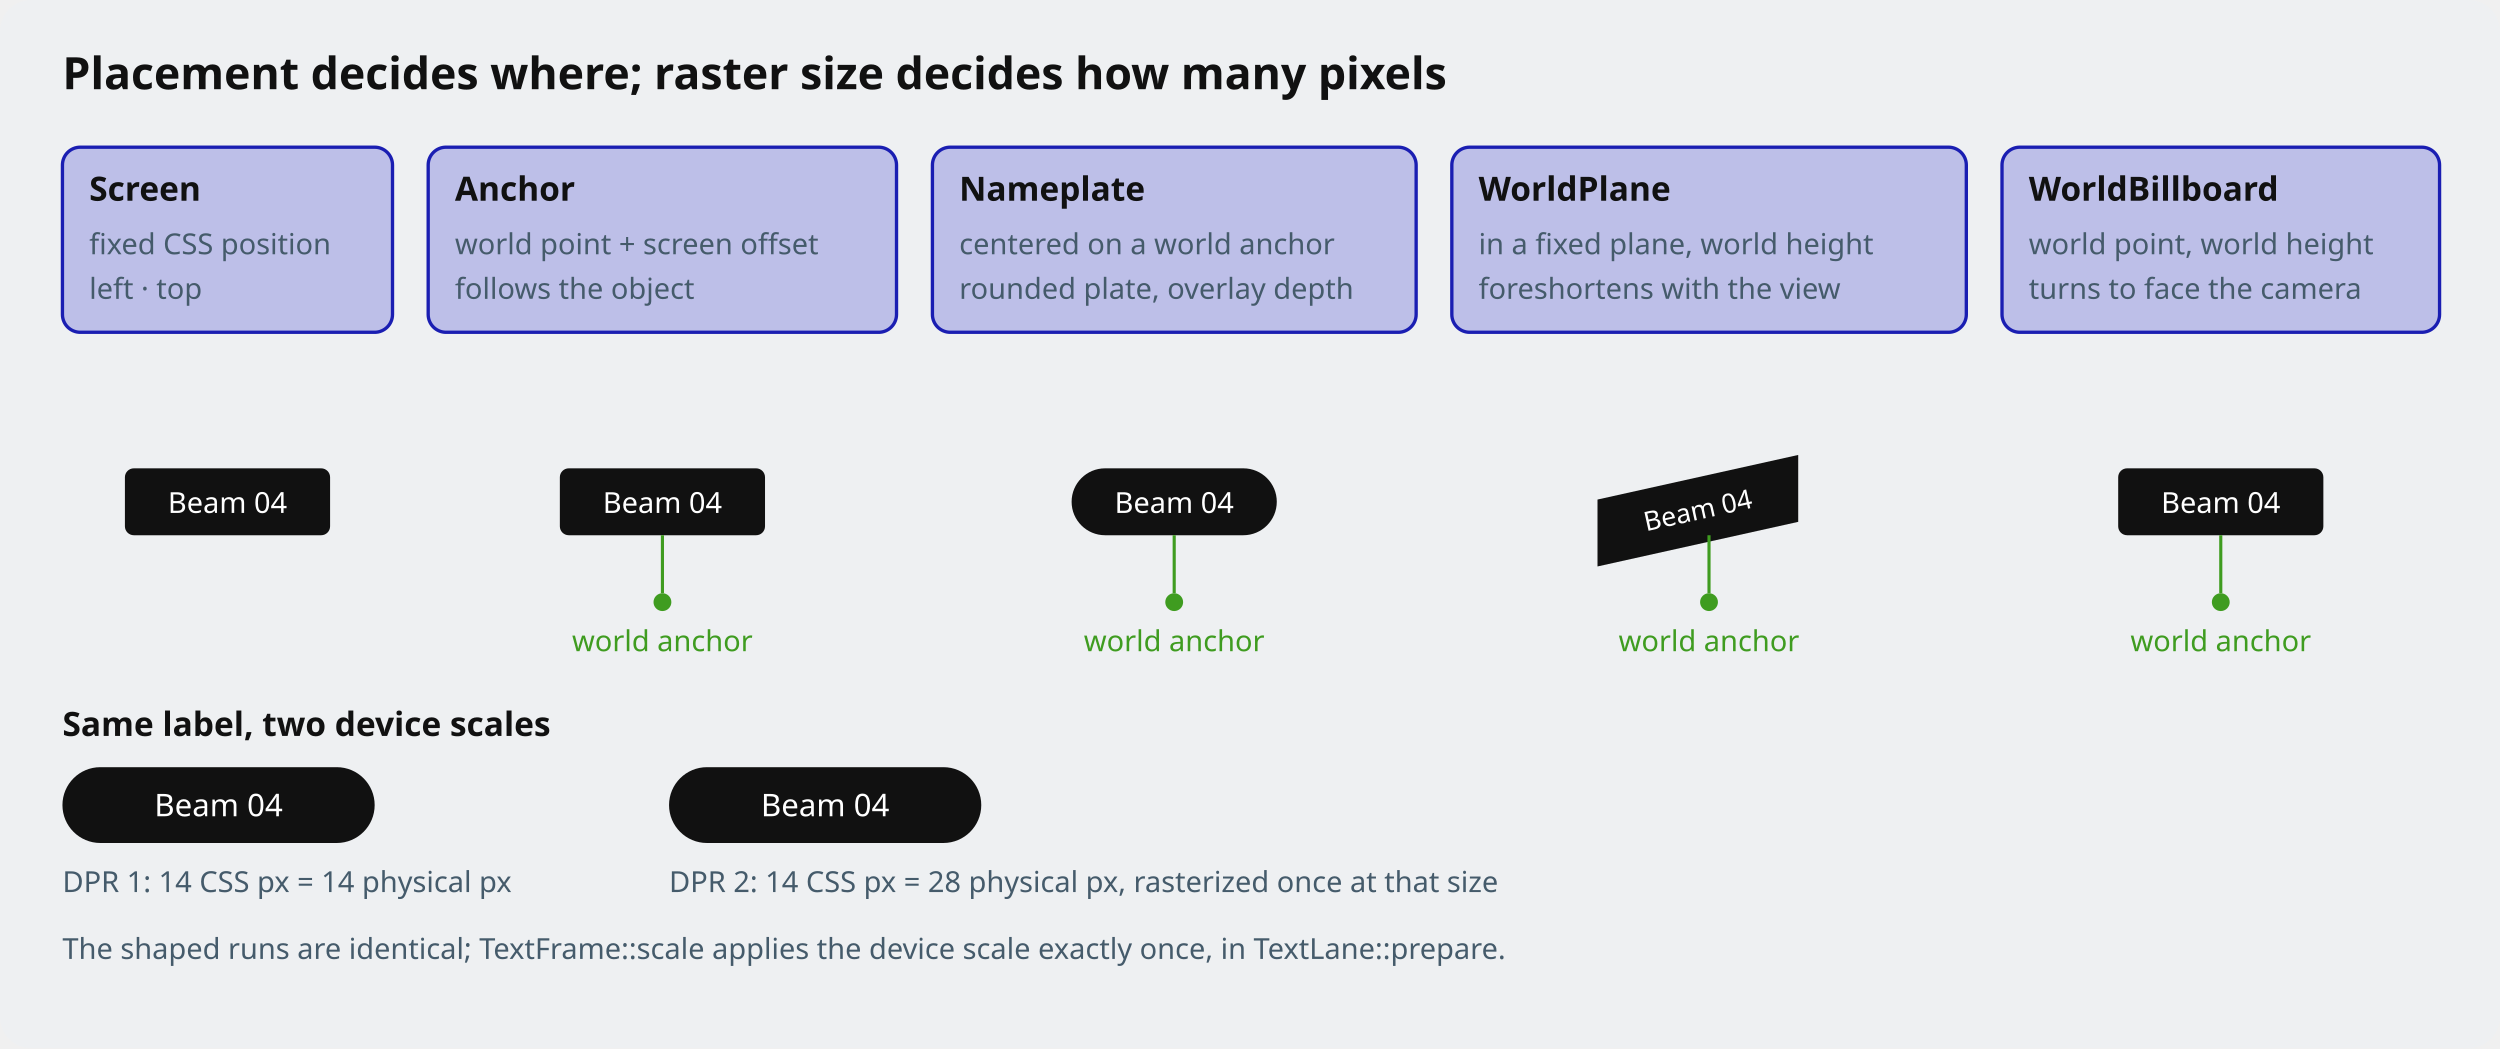
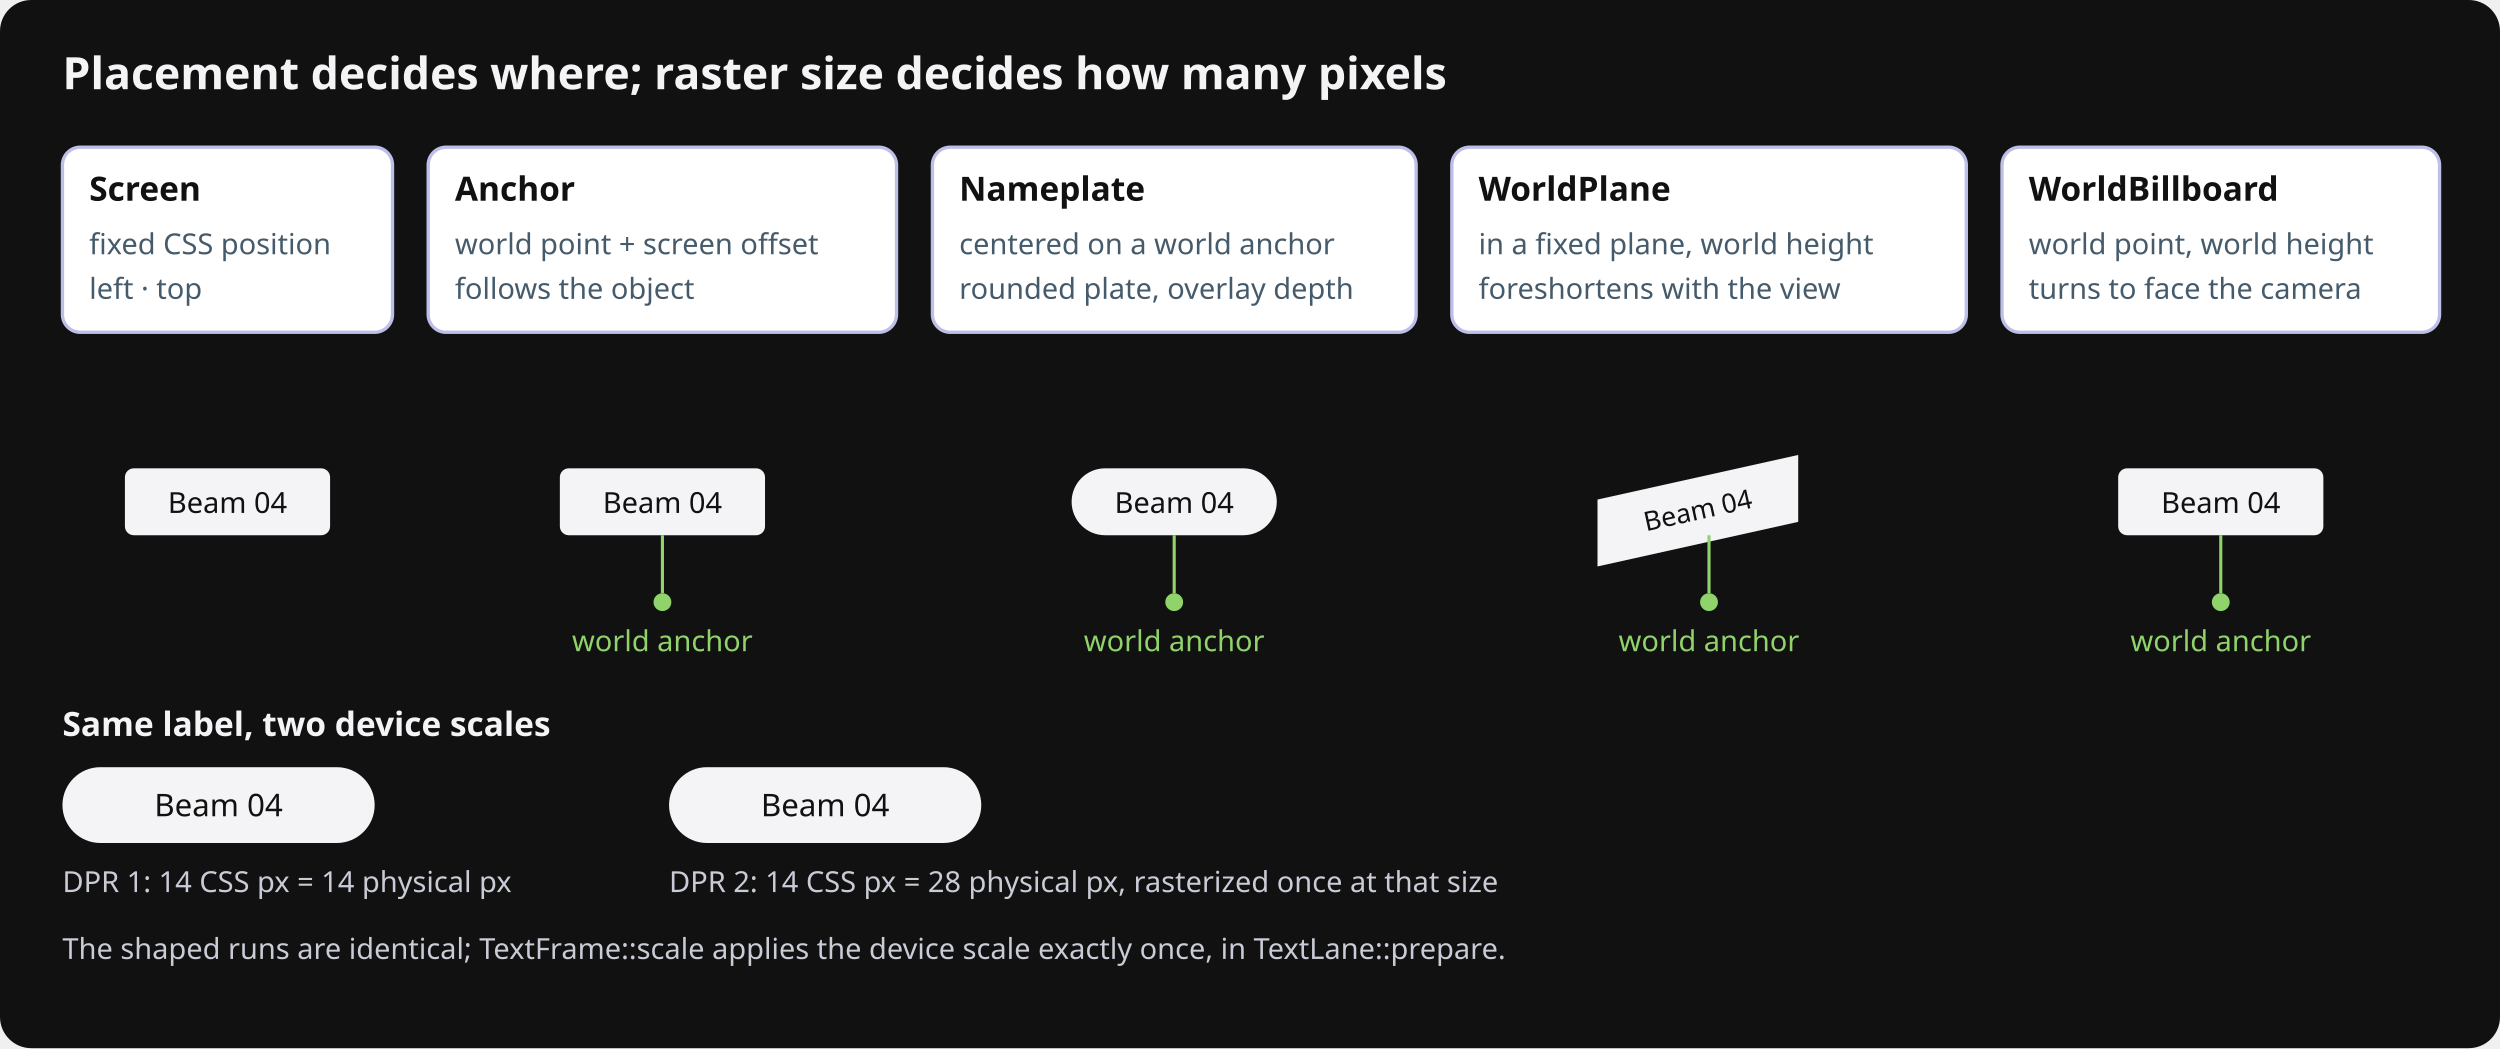
<svg xmlns="http://www.w3.org/2000/svg" viewBox="0 0 1121 470" role="img" aria-labelledby="t d">
  <defs>
    <marker id="a" markerWidth="9" markerHeight="9" refX="7" refY="3" orient="auto">
-       <path d="M0,0 L7,3 L0,6" fill="#111111" />
+       <path d="M0,0 L7,3 L0,6" fill="#e4e4e7" />
    </marker>
  </defs>
-   <style>text{font-family:system-ui,sans-serif;fill:#111111;font-size:13px}.h{font-size:20px;font-weight:700}.l{font-size:15px;font-weight:650}.s{font-size:13px;fill:#455b6b}.m{font-family:"DejaVu Sans Mono","Liberation Mono",monospace;font-size:12.5px;fill:#111111}.ar{fill:none;stroke:#111111;stroke-width:1.6;marker-end:url(#a)}.dash{fill:none;stroke:#e07a26;stroke-width:1.8;stroke-dasharray:7 5}</style>
-   <rect width="100%" height="100%" rx="14" fill="#eef0f2" />
+   <style>text{font-family:system-ui,sans-serif;fill:#f4f4f6;font-size:13px}.h{font-size:20px;font-weight:700}.l{font-size:15px;font-weight:650}.s{font-size:13px;fill:#c9ccd6}.m{font-family:"DejaVu Sans Mono","Liberation Mono",monospace;font-size:12.5px;fill:#f4f4f6}.ar{fill:none;stroke:#e4e4e7;stroke-width:1.6;marker-end:url(#a)}.dash{fill:none;stroke:#e07a26;stroke-width:1.8;stroke-dasharray:7 5}</style>
+   <rect width="100%" height="100%" rx="14" fill="#111111" />
  <text class="h" xml:space="preserve" x="28.0" y="40.0" textLength="620.2" lengthAdjust="spacingAndGlyphs">Placement decides where; raster size decides how many pixels</text>
-   <rect data-box="0" x="28.0" y="66.0" width="148.0" height="83.0" rx="8" fill="#bdbfe8" stroke="#1a1eb2" stroke-width="1.5" />
-   <text class="l" xml:space="preserve" x="40.0" y="90.0" data-box="0" textLength="50.1" lengthAdjust="spacingAndGlyphs">Screen</text>
-   <text class="s" xml:space="preserve" x="40.0" y="114.0" data-box="0" textLength="108.3" lengthAdjust="spacingAndGlyphs">fixed CSS position</text>
-   <text class="s" xml:space="preserve" x="40.0" y="134.0" data-box="0" textLength="50.6" lengthAdjust="spacingAndGlyphs">left · top</text>
-   <rect data-box="1" x="192.0" y="66.0" width="210.0" height="83.0" rx="8" fill="#bdbfe8" stroke="#1a1eb2" stroke-width="1.5" />
-   <text class="l" xml:space="preserve" x="204.0" y="90.0" data-box="1" textLength="53.8" lengthAdjust="spacingAndGlyphs">Anchor</text>
-   <text class="s" xml:space="preserve" x="204.0" y="114.0" data-box="1" textLength="162.9" lengthAdjust="spacingAndGlyphs">world point + screen offset</text>
-   <text class="s" xml:space="preserve" x="204.0" y="134.0" data-box="1" textLength="107.3" lengthAdjust="spacingAndGlyphs">follows the object</text>
-   <rect data-box="2" x="418.1" y="66.0" width="216.9" height="83.0" rx="8" fill="#bdbfe8" stroke="#1a1eb2" stroke-width="1.5" />
-   <text class="l" xml:space="preserve" x="430.1" y="90.0" data-box="2" textLength="83.3" lengthAdjust="spacingAndGlyphs">Nameplate</text>
-   <text class="s" xml:space="preserve" x="430.1" y="114.0" data-box="2" textLength="168.3" lengthAdjust="spacingAndGlyphs">centered on a world anchor</text>
-   <text class="s" xml:space="preserve" x="430.1" y="134.0" data-box="2" textLength="176.8" lengthAdjust="spacingAndGlyphs">rounded plate, overlay depth</text>
-   <rect data-box="3" x="651.0" y="66.0" width="230.7" height="83.0" rx="8" fill="#bdbfe8" stroke="#1a1eb2" stroke-width="1.5" />
-   <text class="l" xml:space="preserve" x="663.0" y="90.0" data-box="3" textLength="86.1" lengthAdjust="spacingAndGlyphs">WorldPlane</text>
-   <text class="s" xml:space="preserve" x="663.0" y="114.0" data-box="3" textLength="177.0" lengthAdjust="spacingAndGlyphs">in a fixed plane, world height</text>
-   <text class="s" xml:space="preserve" x="663.0" y="134.0" data-box="3" textLength="162.2" lengthAdjust="spacingAndGlyphs">foreshortens with the view</text>
-   <rect data-box="4" x="897.7" y="66.0" width="196.2" height="83.0" rx="8" fill="#bdbfe8" stroke="#1a1eb2" stroke-width="1.5" />
-   <text class="l" xml:space="preserve" x="909.7" y="90.0" data-box="4" textLength="112.0" lengthAdjust="spacingAndGlyphs">WorldBillboard</text>
-   <text class="s" xml:space="preserve" x="909.7" y="114.0" data-box="4" textLength="154.5" lengthAdjust="spacingAndGlyphs">world point, world height</text>
-   <text class="s" xml:space="preserve" x="909.7" y="134.0" data-box="4" textLength="149.2" lengthAdjust="spacingAndGlyphs">turns to face the camera</text>
-   <rect x="56.01" y="210" width="92" height="30" rx="4" fill="#111111" />
-   <text x="102.01" y="230" text-anchor="middle" style="fill:#fff;font-size:13px;font-family:system-ui,sans-serif" textLength="53.5" lengthAdjust="spacingAndGlyphs">Beam 04</text>
-   <rect x="251.035" y="210" width="92" height="30" rx="4" fill="#111111" />
-   <text x="297.035" y="230" text-anchor="middle" style="fill:#fff;font-size:13px;font-family:system-ui,sans-serif" textLength="53.5" lengthAdjust="spacingAndGlyphs">Beam 04</text>
-   <circle cx="297.035" cy="270" r="4" fill="#3f9c20" />
-   <line x1="297.035" y1="240" x2="297.035" y2="266" stroke="#3f9c20" stroke-width="1.4" />
-   <text class="s" xml:space="preserve" x="297.0" y="292.0" text-anchor="middle" style="fill:#3f9c20" textLength="81.0" lengthAdjust="spacingAndGlyphs">world anchor</text>
-   <rect x="480.51" y="210" width="92" height="30" rx="15" fill="#111111" />
-   <text x="526.51" y="230" text-anchor="middle" style="fill:#fff;font-size:13px;font-family:system-ui,sans-serif" textLength="53.5" lengthAdjust="spacingAndGlyphs">Beam 04</text>
-   <circle cx="526.51" cy="270" r="4" fill="#3f9c20" />
-   <line x1="526.51" y1="240" x2="526.51" y2="266" stroke="#3f9c20" stroke-width="1.4" />
-   <text class="s" xml:space="preserve" x="526.5" y="292.0" text-anchor="middle" style="fill:#3f9c20" textLength="81.0" lengthAdjust="spacingAndGlyphs">world anchor</text>
-   <polygon points="716.32,224 806.32,204 806.32,234 716.32,254" fill="#111111" />
-   <text x="761.32" y="233" text-anchor="middle" style="fill:#fff;font-size:12px;font-family:system-ui,sans-serif" transform="rotate(-12.5 761.32 229)" textLength="49.3" lengthAdjust="spacingAndGlyphs">Beam 04</text>
-   <circle cx="766.32" cy="270" r="4" fill="#3f9c20" />
-   <line x1="766.32" y1="240" x2="766.32" y2="266" stroke="#3f9c20" stroke-width="1.4" />
-   <text class="s" xml:space="preserve" x="766.3" y="292.0" text-anchor="middle" style="fill:#3f9c20" textLength="81.0" lengthAdjust="spacingAndGlyphs">world anchor</text>
-   <rect x="949.795" y="210" width="92" height="30" rx="4" fill="#111111" />
-   <text x="995.795" y="230" text-anchor="middle" style="fill:#fff;font-size:13px;font-family:system-ui,sans-serif" textLength="53.5" lengthAdjust="spacingAndGlyphs">Beam 04</text>
-   <circle cx="995.795" cy="270" r="4" fill="#3f9c20" />
-   <line x1="995.795" y1="240" x2="995.795" y2="266" stroke="#3f9c20" stroke-width="1.4" />
-   <text class="s" xml:space="preserve" x="995.8" y="292.0" text-anchor="middle" style="fill:#3f9c20" textLength="81.0" lengthAdjust="spacingAndGlyphs">world anchor</text>
+   <rect data-box="0" x="28.0" y="66.0" width="148.0" height="83.0" rx="8" fill="#ffffff" stroke="#bdbfe8" stroke-width="1.5" />
+   <text class="l" xml:space="preserve" x="40.0" y="90.0" style="fill:#111111" data-box="0" textLength="50.1" lengthAdjust="spacingAndGlyphs">Screen</text>
+   <text class="s" xml:space="preserve" x="40.0" y="114.0" style="fill:#455b6b" data-box="0" textLength="108.3" lengthAdjust="spacingAndGlyphs">fixed CSS position</text>
+   <text class="s" xml:space="preserve" x="40.0" y="134.0" style="fill:#455b6b" data-box="0" textLength="50.6" lengthAdjust="spacingAndGlyphs">left · top</text>
+   <rect data-box="1" x="192.0" y="66.0" width="210.0" height="83.0" rx="8" fill="#ffffff" stroke="#bdbfe8" stroke-width="1.5" />
+   <text class="l" xml:space="preserve" x="204.0" y="90.0" style="fill:#111111" data-box="1" textLength="53.8" lengthAdjust="spacingAndGlyphs">Anchor</text>
+   <text class="s" xml:space="preserve" x="204.0" y="114.0" style="fill:#455b6b" data-box="1" textLength="162.9" lengthAdjust="spacingAndGlyphs">world point + screen offset</text>
+   <text class="s" xml:space="preserve" x="204.0" y="134.0" style="fill:#455b6b" data-box="1" textLength="107.3" lengthAdjust="spacingAndGlyphs">follows the object</text>
+   <rect data-box="2" x="418.1" y="66.0" width="216.9" height="83.0" rx="8" fill="#ffffff" stroke="#bdbfe8" stroke-width="1.5" />
+   <text class="l" xml:space="preserve" x="430.1" y="90.0" style="fill:#111111" data-box="2" textLength="83.3" lengthAdjust="spacingAndGlyphs">Nameplate</text>
+   <text class="s" xml:space="preserve" x="430.1" y="114.0" style="fill:#455b6b" data-box="2" textLength="168.3" lengthAdjust="spacingAndGlyphs">centered on a world anchor</text>
+   <text class="s" xml:space="preserve" x="430.1" y="134.0" style="fill:#455b6b" data-box="2" textLength="176.8" lengthAdjust="spacingAndGlyphs">rounded plate, overlay depth</text>
+   <rect data-box="3" x="651.0" y="66.0" width="230.7" height="83.0" rx="8" fill="#ffffff" stroke="#bdbfe8" stroke-width="1.5" />
+   <text class="l" xml:space="preserve" x="663.0" y="90.0" style="fill:#111111" data-box="3" textLength="86.1" lengthAdjust="spacingAndGlyphs">WorldPlane</text>
+   <text class="s" xml:space="preserve" x="663.0" y="114.0" style="fill:#455b6b" data-box="3" textLength="177.0" lengthAdjust="spacingAndGlyphs">in a fixed plane, world height</text>
+   <text class="s" xml:space="preserve" x="663.0" y="134.0" style="fill:#455b6b" data-box="3" textLength="162.2" lengthAdjust="spacingAndGlyphs">foreshortens with the view</text>
+   <rect data-box="4" x="897.7" y="66.0" width="196.2" height="83.0" rx="8" fill="#ffffff" stroke="#bdbfe8" stroke-width="1.5" />
+   <text class="l" xml:space="preserve" x="909.7" y="90.0" style="fill:#111111" data-box="4" textLength="112.0" lengthAdjust="spacingAndGlyphs">WorldBillboard</text>
+   <text class="s" xml:space="preserve" x="909.7" y="114.0" style="fill:#455b6b" data-box="4" textLength="154.5" lengthAdjust="spacingAndGlyphs">world point, world height</text>
+   <text class="s" xml:space="preserve" x="909.7" y="134.0" style="fill:#455b6b" data-box="4" textLength="149.2" lengthAdjust="spacingAndGlyphs">turns to face the camera</text>
+   <rect x="56.01" y="210" width="92" height="30" rx="4" fill="#f4f4f6" />
+   <text x="102.01" y="230" text-anchor="middle" style="fill:#111111;font-size:13px;font-family:system-ui,sans-serif" textLength="53.5" lengthAdjust="spacingAndGlyphs">Beam 04</text>
+   <rect x="251.035" y="210" width="92" height="30" rx="4" fill="#f4f4f6" />
+   <text x="297.035" y="230" text-anchor="middle" style="fill:#111111;font-size:13px;font-family:system-ui,sans-serif" textLength="53.5" lengthAdjust="spacingAndGlyphs">Beam 04</text>
+   <circle cx="297.035" cy="270" r="4" fill="#8fd36a" />
+   <line x1="297.035" y1="240" x2="297.035" y2="266" stroke="#8fd36a" stroke-width="1.4" />
+   <text class="s" xml:space="preserve" x="297.0" y="292.0" text-anchor="middle" style="fill:#8fd36a" textLength="81.0" lengthAdjust="spacingAndGlyphs">world anchor</text>
+   <rect x="480.51" y="210" width="92" height="30" rx="15" fill="#f4f4f6" />
+   <text x="526.51" y="230" text-anchor="middle" style="fill:#111111;font-size:13px;font-family:system-ui,sans-serif" textLength="53.5" lengthAdjust="spacingAndGlyphs">Beam 04</text>
+   <circle cx="526.51" cy="270" r="4" fill="#8fd36a" />
+   <line x1="526.51" y1="240" x2="526.51" y2="266" stroke="#8fd36a" stroke-width="1.4" />
+   <text class="s" xml:space="preserve" x="526.5" y="292.0" text-anchor="middle" style="fill:#8fd36a" textLength="81.0" lengthAdjust="spacingAndGlyphs">world anchor</text>
+   <polygon points="716.32,224 806.32,204 806.32,234 716.32,254" fill="#f4f4f6" />
+   <text x="761.32" y="233" text-anchor="middle" style="fill:#111111;font-size:12px;font-family:system-ui,sans-serif" transform="rotate(-12.5 761.32 229)" textLength="49.3" lengthAdjust="spacingAndGlyphs">Beam 04</text>
+   <circle cx="766.32" cy="270" r="4" fill="#8fd36a" />
+   <line x1="766.32" y1="240" x2="766.32" y2="266" stroke="#8fd36a" stroke-width="1.4" />
+   <text class="s" xml:space="preserve" x="766.3" y="292.0" text-anchor="middle" style="fill:#8fd36a" textLength="81.0" lengthAdjust="spacingAndGlyphs">world anchor</text>
+   <rect x="949.795" y="210" width="92" height="30" rx="4" fill="#f4f4f6" />
+   <text x="995.795" y="230" text-anchor="middle" style="fill:#111111;font-size:13px;font-family:system-ui,sans-serif" textLength="53.5" lengthAdjust="spacingAndGlyphs">Beam 04</text>
+   <circle cx="995.795" cy="270" r="4" fill="#8fd36a" />
+   <line x1="995.795" y1="240" x2="995.795" y2="266" stroke="#8fd36a" stroke-width="1.4" />
+   <text class="s" xml:space="preserve" x="995.8" y="292.0" text-anchor="middle" style="fill:#8fd36a" textLength="81.0" lengthAdjust="spacingAndGlyphs">world anchor</text>
  <text class="l" xml:space="preserve" x="28.0" y="330.0" textLength="218.7" lengthAdjust="spacingAndGlyphs">Same label, two device scales</text>
-   <rect x="28" y="344" width="140" height="34" rx="17" fill="#111111" />
-   <text x="98" y="366" text-anchor="middle" style="fill:#fff;font-size:14px;font-family:system-ui,sans-serif" textLength="57.5" lengthAdjust="spacingAndGlyphs">Beam 04</text>
+   <rect x="28" y="344" width="140" height="34" rx="17" fill="#f4f4f6" />
+   <text x="98" y="366" text-anchor="middle" style="fill:#111111;font-size:14px;font-family:system-ui,sans-serif" textLength="57.5" lengthAdjust="spacingAndGlyphs">Beam 04</text>
  <text class="s" xml:space="preserve" x="28.0" y="400.0" textLength="201.3" lengthAdjust="spacingAndGlyphs">DPR 1: 14 CSS px = 14 physical px</text>
-   <rect x="300" y="344" width="140" height="34" rx="17" fill="#111111" />
-   <text x="370" y="366" text-anchor="middle" style="fill:#fff;font-size:14px;font-family:system-ui,sans-serif" textLength="57.5" lengthAdjust="spacingAndGlyphs">Beam 04</text>
+   <rect x="300" y="344" width="140" height="34" rx="17" fill="#f4f4f6" />
+   <text x="370" y="366" text-anchor="middle" style="fill:#111111;font-size:14px;font-family:system-ui,sans-serif" textLength="57.5" lengthAdjust="spacingAndGlyphs">Beam 04</text>
  <text class="s" xml:space="preserve" x="300.0" y="400.0" textLength="371.6" lengthAdjust="spacingAndGlyphs">DPR 2: 14 CSS px = 28 physical px, rasterized once at that size</text>
  <text class="s" xml:space="preserve" x="28.0" y="430.0" textLength="646.7" lengthAdjust="spacingAndGlyphs">The shaped runs are identical; TextFrame::scale applies the device scale exactly once, in TextLane::prepare.</text>
</svg>
